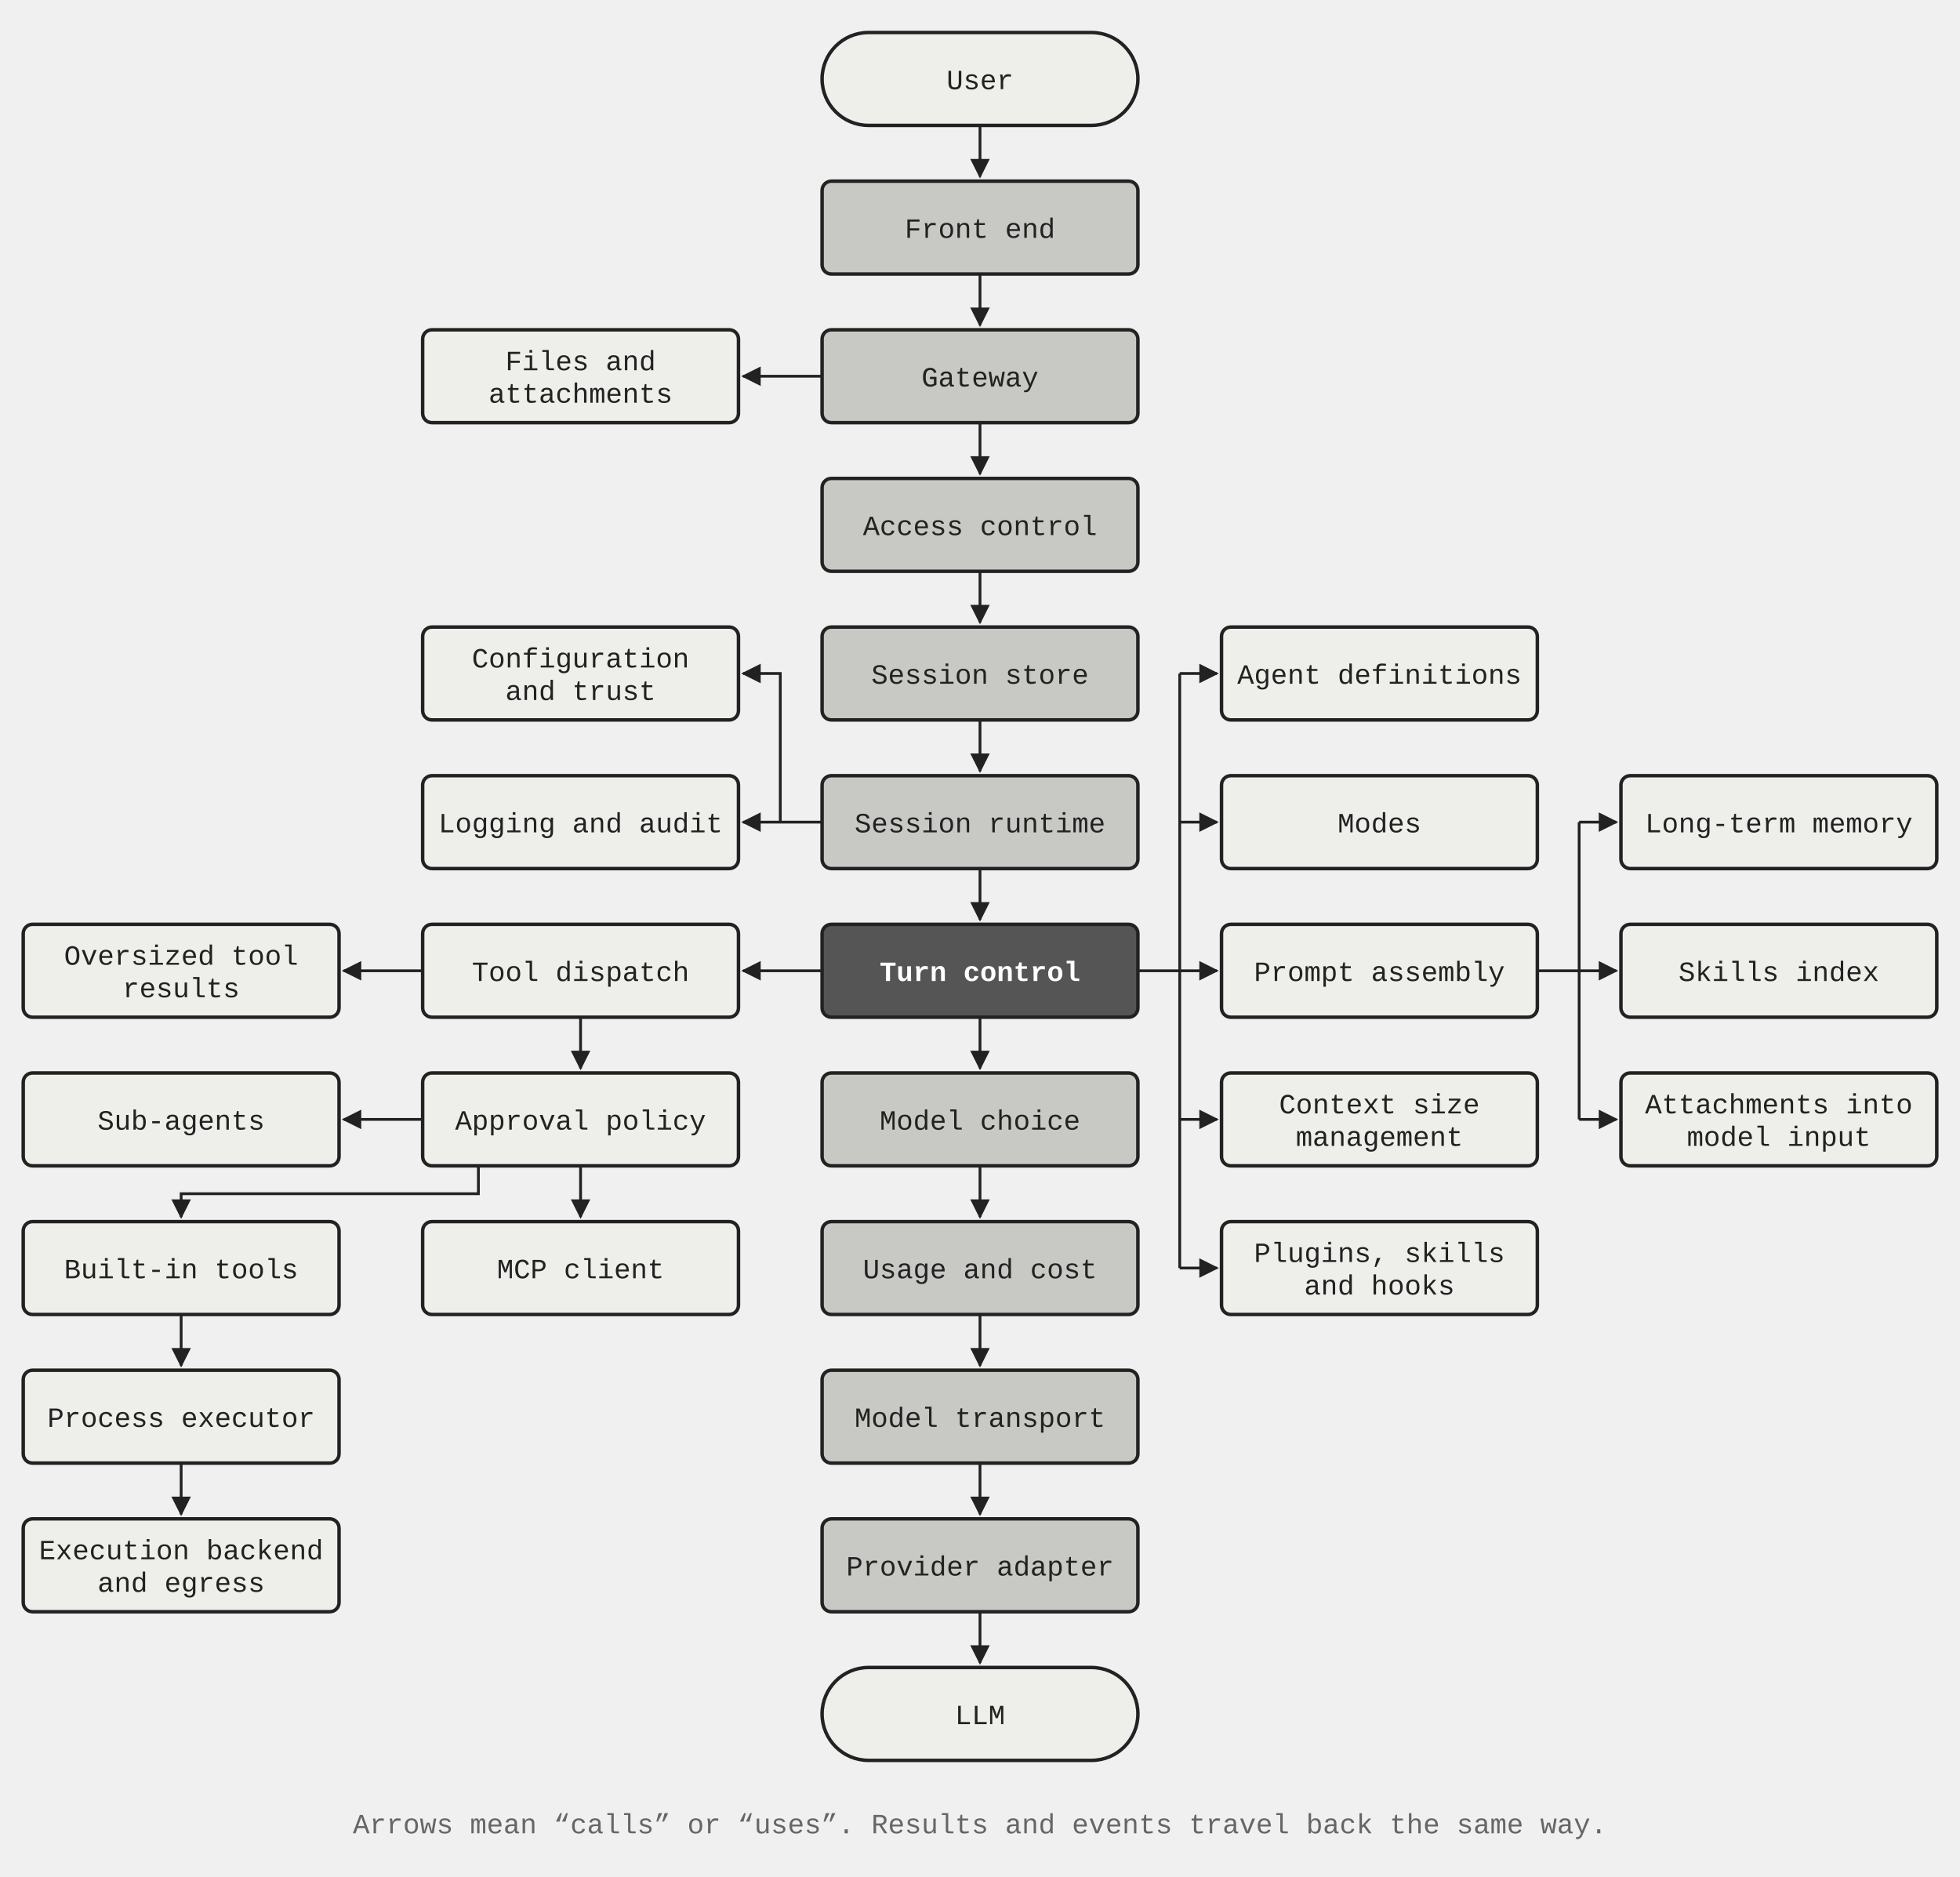
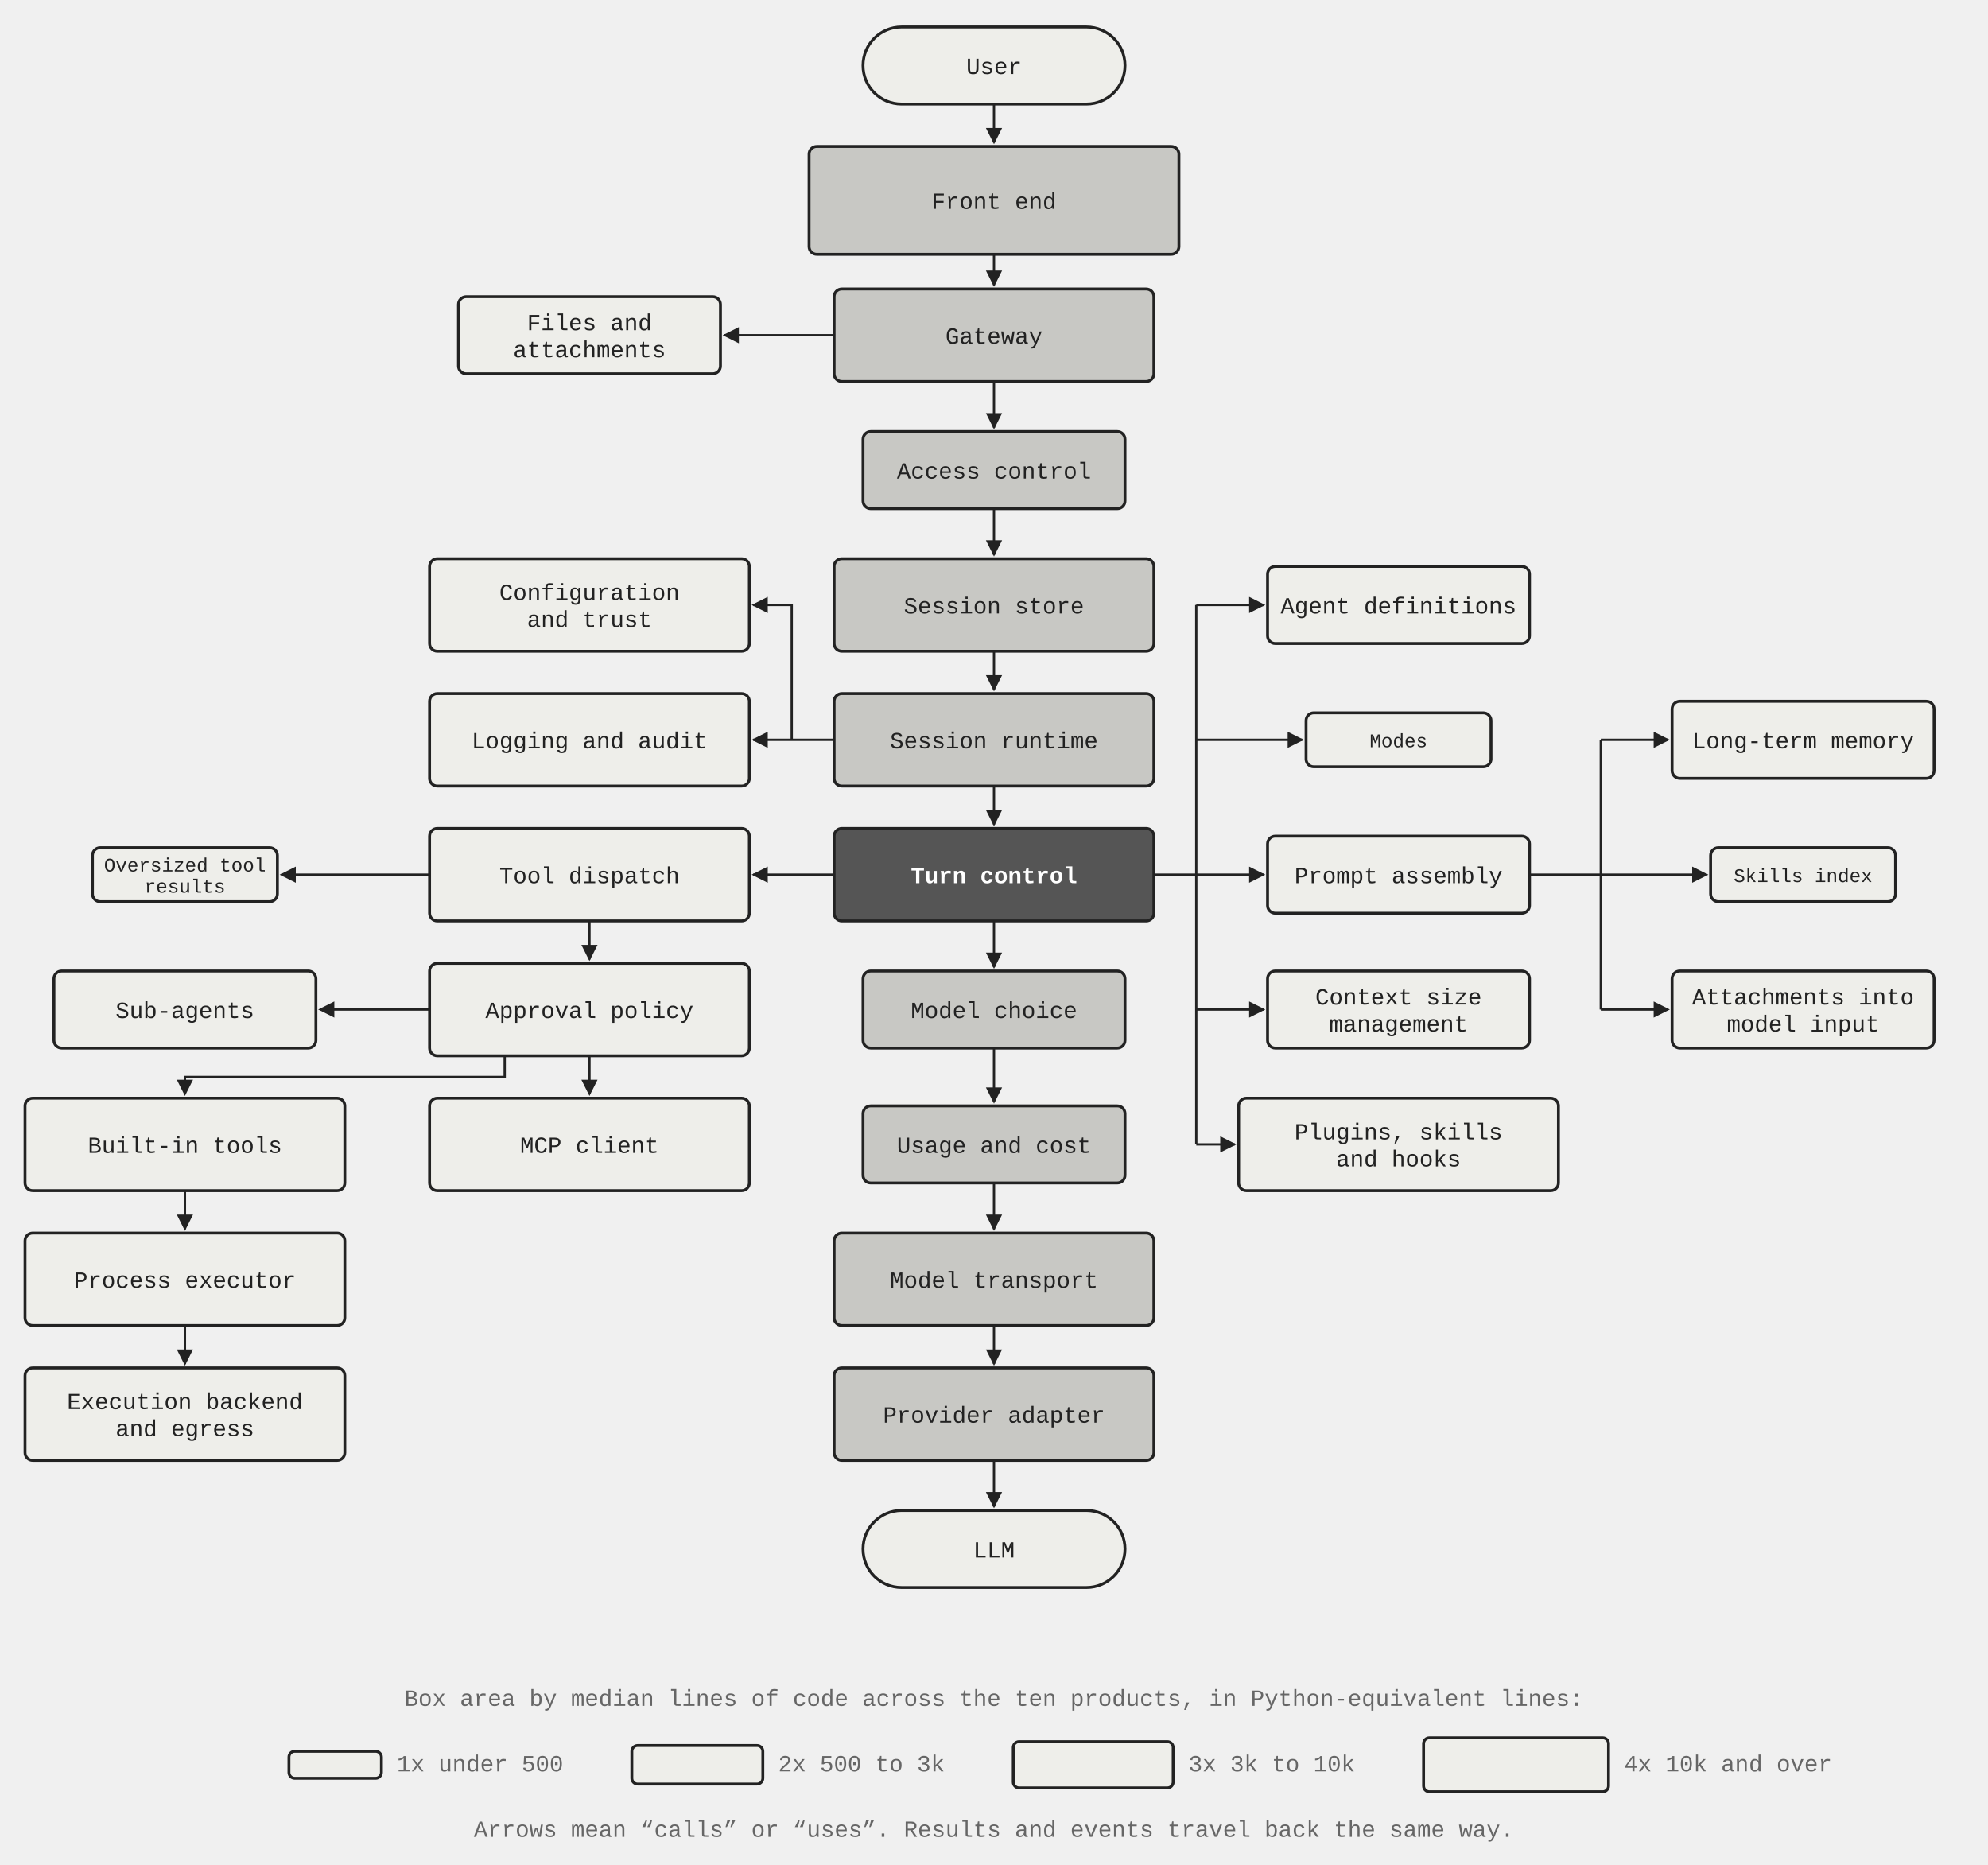
- <svg xmlns="http://www.w3.org/2000/svg" viewBox="0 0 844 808" width="844" height="808" font-family="ui-monospace, Menlo, Consolas, 'Liberation Mono', monospace" role="img" aria-labelledby="t">
+ <svg xmlns="http://www.w3.org/2000/svg" viewBox="0 0 1032 968" width="1032" height="968" font-family="ui-monospace, Menlo, Consolas, 'Liberation Mono', monospace" role="img" aria-labelledby="t">
  <style>
    .shape { stroke: #222; stroke-width: 1.5; stroke-linejoin: round; }
    .light { fill: #eeeeea; } .mid { fill: #c8c8c4; } .main { fill: #555; }
    .edge { stroke: #222; stroke-width: 1.2; fill: none; }
    text { fill: #222; text-anchor: middle; dominant-baseline: middle; font-size: 12px; }
    text.on-main { fill: #fff; font-weight: bold; }
    text.note { font-size: 12px; fill: #666; }
  </style>
  <defs>
    <marker id="arrow" viewBox="0 0 10 10" refX="9" refY="5" markerWidth="7" markerHeight="7" orient="auto">
      <path d="M0,0 L10,5 L0,10 z" fill="#222" />
    </marker>
  </defs>
-   <line class="edge" x1="422" y1="54.0" x2="422" y2="76.0" marker-end="url(#arrow)" />
-   <line class="edge" x1="422" y1="118.0" x2="422" y2="140.0" marker-end="url(#arrow)" />
-   <line class="edge" x1="422" y1="182.0" x2="422" y2="204.0" marker-end="url(#arrow)" />
-   <line class="edge" x1="422" y1="246.0" x2="422" y2="268.0" marker-end="url(#arrow)" />
-   <line class="edge" x1="422" y1="310.0" x2="422" y2="332.0" marker-end="url(#arrow)" />
-   <line class="edge" x1="422" y1="374.0" x2="422" y2="396.0" marker-end="url(#arrow)" />
-   <line class="edge" x1="422" y1="438.0" x2="422" y2="460.0" marker-end="url(#arrow)" />
-   <line class="edge" x1="422" y1="502.0" x2="422" y2="524.0" marker-end="url(#arrow)" />
-   <line class="edge" x1="422" y1="566.0" x2="422" y2="588.0" marker-end="url(#arrow)" />
-   <line class="edge" x1="422" y1="630.0" x2="422" y2="652.0" marker-end="url(#arrow)" />
-   <line class="edge" x1="422" y1="694.0" x2="422" y2="716.0" marker-end="url(#arrow)" />
-   <line class="edge" x1="354.0" y1="162" x2="320.0" y2="162" marker-end="url(#arrow)" />
-   <line class="edge" x1="354.0" y1="354" x2="320.0" y2="354" marker-end="url(#arrow)" />
-   <polyline class="edge" points="336.0,354 336.0,290 320.0,290" marker-end="url(#arrow)" />
-   <line class="edge" x1="354.0" y1="418" x2="320.0" y2="418" marker-end="url(#arrow)" />
-   <line class="edge" x1="182.0" y1="418" x2="148.0" y2="418" marker-end="url(#arrow)" />
-   <line class="edge" x1="250" y1="438.0" x2="250" y2="460.0" marker-end="url(#arrow)" />
-   <line class="edge" x1="182.0" y1="482" x2="148.0" y2="482" marker-end="url(#arrow)" />
-   <line class="edge" x1="250" y1="502.0" x2="250" y2="524.0" marker-end="url(#arrow)" />
-   <polyline class="edge" points="206.0,502.0 206.0,514.0 78,514.0 78,524.0" marker-end="url(#arrow)" />
-   <line class="edge" x1="78" y1="566.0" x2="78" y2="588.0" marker-end="url(#arrow)" />
-   <line class="edge" x1="78" y1="630.0" x2="78" y2="652.0" marker-end="url(#arrow)" />
-   <line class="edge" x1="490.0" y1="418" x2="508.0" y2="418" />
-   <line class="edge" x1="508.0" y1="290" x2="508.0" y2="546" />
-   <line class="edge" x1="508.0" y1="290" x2="524.0" y2="290" marker-end="url(#arrow)" />
-   <line class="edge" x1="508.0" y1="354" x2="524.0" y2="354" marker-end="url(#arrow)" />
-   <line class="edge" x1="508.0" y1="418" x2="524.0" y2="418" marker-end="url(#arrow)" />
-   <line class="edge" x1="508.0" y1="482" x2="524.0" y2="482" marker-end="url(#arrow)" />
-   <line class="edge" x1="508.0" y1="546" x2="524.0" y2="546" marker-end="url(#arrow)" />
-   <line class="edge" x1="662.0" y1="418" x2="680.0" y2="418" />
-   <line class="edge" x1="680.0" y1="354" x2="680.0" y2="482" />
-   <line class="edge" x1="680.0" y1="354" x2="696.0" y2="354" marker-end="url(#arrow)" />
-   <line class="edge" x1="680.0" y1="418" x2="696.0" y2="418" marker-end="url(#arrow)" />
-   <line class="edge" x1="680.0" y1="482" x2="696.0" y2="482" marker-end="url(#arrow)" />
-   <rect class="shape light" x="354.0" y="14.0" width="136" height="40" rx="20.0" />
-   <text x="422" y="35.0">User</text>
-   <rect class="shape mid" x="354.0" y="78.0" width="136" height="40" rx="4" />
-   <text x="422" y="99.0">Front end</text>
-   <rect class="shape mid" x="354.0" y="142.0" width="136" height="40" rx="4" />
-   <text x="422" y="163.0">Gateway</text>
-   <rect class="shape mid" x="354.0" y="206.0" width="136" height="40" rx="4" />
-   <text x="422" y="227.0">Access control</text>
-   <rect class="shape mid" x="354.0" y="270.0" width="136" height="40" rx="4" />
-   <text x="422" y="291.0">Session store</text>
-   <rect class="shape mid" x="354.0" y="334.0" width="136" height="40" rx="4" />
-   <text x="422" y="355.0">Session runtime</text>
-   <rect class="shape main" x="354.0" y="398.0" width="136" height="40" rx="4" />
-   <text x="422" y="419.0" class="on-main">Turn control</text>
-   <rect class="shape mid" x="354.0" y="462.0" width="136" height="40" rx="4" />
-   <text x="422" y="483.0">Model choice</text>
-   <rect class="shape mid" x="354.0" y="526.0" width="136" height="40" rx="4" />
-   <text x="422" y="547.0">Usage and cost</text>
-   <rect class="shape mid" x="354.0" y="590.0" width="136" height="40" rx="4" />
-   <text x="422" y="611.0">Model transport</text>
-   <rect class="shape mid" x="354.0" y="654.0" width="136" height="40" rx="4" />
-   <text x="422" y="675.0">Provider adapter</text>
-   <rect class="shape light" x="354.0" y="718.0" width="136" height="40" rx="20.0" />
-   <text x="422" y="739.0">LLM</text>
-   <rect class="shape light" x="182.0" y="142.0" width="136" height="40" rx="4" />
-   <text x="250" y="156.0">Files and</text>
-   <text x="250" y="170.0">attachments</text>
-   <rect class="shape light" x="182.0" y="270.0" width="136" height="40" rx="4" />
-   <text x="250" y="284.0">Configuration</text>
-   <text x="250" y="298.0">and trust</text>
-   <rect class="shape light" x="182.0" y="334.0" width="136" height="40" rx="4" />
-   <text x="250" y="355.0">Logging and audit</text>
-   <rect class="shape light" x="182.0" y="398.0" width="136" height="40" rx="4" />
-   <text x="250" y="419.0">Tool dispatch</text>
-   <rect class="shape light" x="10.0" y="398.0" width="136" height="40" rx="4" />
-   <text x="78" y="412.0">Oversized tool</text>
-   <text x="78" y="426.0">results</text>
-   <rect class="shape light" x="182.0" y="462.0" width="136" height="40" rx="4" />
-   <text x="250" y="483.0">Approval policy</text>
-   <rect class="shape light" x="10.0" y="462.0" width="136" height="40" rx="4" />
-   <text x="78" y="483.0">Sub-agents</text>
-   <rect class="shape light" x="10.0" y="526.0" width="136" height="40" rx="4" />
-   <text x="78" y="547.0">Built-in tools</text>
-   <rect class="shape light" x="182.0" y="526.0" width="136" height="40" rx="4" />
-   <text x="250" y="547.0">MCP client</text>
-   <rect class="shape light" x="10.0" y="590.0" width="136" height="40" rx="4" />
-   <text x="78" y="611.0">Process executor</text>
-   <rect class="shape light" x="10.0" y="654.0" width="136" height="40" rx="4" />
-   <text x="78" y="668.0">Execution backend</text>
-   <text x="78" y="682.0">and egress</text>
-   <rect class="shape light" x="526.0" y="270.0" width="136" height="40" rx="4" />
-   <text x="594" y="291.0">Agent definitions</text>
-   <rect class="shape light" x="526.0" y="334.0" width="136" height="40" rx="4" />
-   <text x="594" y="355.0">Modes</text>
-   <rect class="shape light" x="526.0" y="398.0" width="136" height="40" rx="4" />
-   <text x="594" y="419.0">Prompt assembly</text>
-   <rect class="shape light" x="526.0" y="462.0" width="136" height="40" rx="4" />
-   <text x="594" y="476.0">Context size</text>
-   <text x="594" y="490.0">management</text>
-   <rect class="shape light" x="526.0" y="526.0" width="136" height="40" rx="4" />
-   <text x="594" y="540.0">Plugins, skills</text>
-   <text x="594" y="554.0">and hooks</text>
-   <rect class="shape light" x="698.0" y="334.0" width="136" height="40" rx="4" />
-   <text x="766" y="355.0">Long-term memory</text>
-   <rect class="shape light" x="698.0" y="398.0" width="136" height="40" rx="4" />
-   <text x="766" y="419.0">Skills index</text>
-   <rect class="shape light" x="698.0" y="462.0" width="136" height="40" rx="4" />
-   <text x="766" y="476.0">Attachments into</text>
-   <text x="766" y="490.0">model input</text>
-   <text class="note" x="422" y="786">Arrows mean “calls” or “uses”. Results and events travel back the same way.</text>
+   <line class="edge" x1="516.0" y1="54.0" x2="516.0" y2="74.0" marker-end="url(#arrow)" />
+   <line class="edge" x1="516.0" y1="132.0" x2="516.0" y2="148.0" marker-end="url(#arrow)" />
+   <line class="edge" x1="516.0" y1="198.0" x2="516.0" y2="222.0" marker-end="url(#arrow)" />
+   <line class="edge" x1="516.0" y1="264.0" x2="516.0" y2="288.0" marker-end="url(#arrow)" />
+   <line class="edge" x1="516.0" y1="338.0" x2="516.0" y2="358.0" marker-end="url(#arrow)" />
+   <line class="edge" x1="516.0" y1="408.0" x2="516.0" y2="428.0" marker-end="url(#arrow)" />
+   <line class="edge" x1="516.0" y1="478.0" x2="516.0" y2="502.0" marker-end="url(#arrow)" />
+   <line class="edge" x1="516.0" y1="544.0" x2="516.0" y2="572.0" marker-end="url(#arrow)" />
+   <line class="edge" x1="516.0" y1="614.0" x2="516.0" y2="638.0" marker-end="url(#arrow)" />
+   <line class="edge" x1="516.0" y1="688.0" x2="516.0" y2="708.0" marker-end="url(#arrow)" />
+   <line class="edge" x1="516.0" y1="758.0" x2="516.0" y2="782.0" marker-end="url(#arrow)" />
+   <line class="edge" x1="433.0" y1="174.0" x2="376.0" y2="174.0" marker-end="url(#arrow)" />
+   <line class="edge" x1="433.0" y1="384.0" x2="391.0" y2="384.0" marker-end="url(#arrow)" />
+   <line class="edge" x1="433.0" y1="454.0" x2="391.0" y2="454.0" marker-end="url(#arrow)" />
+   <line class="edge" x1="223.0" y1="454.0" x2="146.0" y2="454.0" marker-end="url(#arrow)" />
+   <line class="edge" x1="223.0" y1="524.0" x2="166.0" y2="524.0" marker-end="url(#arrow)" />
+   <line class="edge" x1="306.0" y1="478.0" x2="306.0" y2="498.0" marker-end="url(#arrow)" />
+   <line class="edge" x1="306.0" y1="548.0" x2="306.0" y2="568.0" marker-end="url(#arrow)" />
+   <line class="edge" x1="96.0" y1="618.0" x2="96.0" y2="638.0" marker-end="url(#arrow)" />
+   <line class="edge" x1="96.0" y1="688.0" x2="96.0" y2="708.0" marker-end="url(#arrow)" />
+   <polyline class="edge" points="411.0,384.0 411.0,314.0 391.0,314.0" marker-end="url(#arrow)" />
+   <polyline class="edge" points="262.0,548.0 262.0,559.0 96.0,559.0 96.0,568.0" marker-end="url(#arrow)" />
+   <line class="edge" x1="599.0" y1="454.0" x2="621.0" y2="454.0" />
+   <line class="edge" x1="621.0" y1="314.0" x2="621.0" y2="594.0" />
+   <line class="edge" x1="621.0" y1="314.0" x2="656.0" y2="314.0" marker-end="url(#arrow)" />
+   <line class="edge" x1="621.0" y1="384.0" x2="676.0" y2="384.0" marker-end="url(#arrow)" />
+   <line class="edge" x1="621.0" y1="454.0" x2="656.0" y2="454.0" marker-end="url(#arrow)" />
+   <line class="edge" x1="621.0" y1="524.0" x2="656.0" y2="524.0" marker-end="url(#arrow)" />
+   <line class="edge" x1="621.0" y1="594.0" x2="641.0" y2="594.0" marker-end="url(#arrow)" />
+   <line class="edge" x1="794.0" y1="454.0" x2="831.0" y2="454.0" />
+   <line class="edge" x1="831.0" y1="384.0" x2="831.0" y2="524.0" />
+   <line class="edge" x1="831.0" y1="384.0" x2="866.0" y2="384.0" marker-end="url(#arrow)" />
+   <line class="edge" x1="831.0" y1="454.0" x2="886.0" y2="454.0" marker-end="url(#arrow)" />
+   <line class="edge" x1="831.0" y1="524.0" x2="866.0" y2="524.0" marker-end="url(#arrow)" />
+   <rect class="shape light" x="448.0" y="14.0" width="136" height="40" rx="20.0" />
+   <text x="516" y="35.0">User</text>
+   <rect class="shape mid" x="420.0" y="76.0" width="192" height="56" rx="4" />
+   <text x="516" y="105.0">Front end</text>
+   <rect class="shape mid" x="433.0" y="150.0" width="166" height="48" rx="4" />
+   <text x="516" y="175.0">Gateway</text>
+   <rect class="shape mid" x="448.0" y="224.0" width="136" height="40" rx="4" />
+   <text x="516" y="245.0">Access control</text>
+   <rect class="shape mid" x="433.0" y="290.0" width="166" height="48" rx="4" />
+   <text x="516" y="315.0">Session store</text>
+   <rect class="shape mid" x="433.0" y="360.0" width="166" height="48" rx="4" />
+   <text x="516" y="385.0">Session runtime</text>
+   <rect class="shape main" x="433.0" y="430.0" width="166" height="48" rx="4" />
+   <text x="516" y="455.0" class="on-main">Turn control</text>
+   <rect class="shape mid" x="448.0" y="504.0" width="136" height="40" rx="4" />
+   <text x="516" y="525.0">Model choice</text>
+   <rect class="shape mid" x="448.0" y="574.0" width="136" height="40" rx="4" />
+   <text x="516" y="595.0">Usage and cost</text>
+   <rect class="shape mid" x="433.0" y="640.0" width="166" height="48" rx="4" />
+   <text x="516" y="665.0">Model transport</text>
+   <rect class="shape mid" x="433.0" y="710.0" width="166" height="48" rx="4" />
+   <text x="516" y="735.0">Provider adapter</text>
+   <rect class="shape light" x="448.0" y="784.0" width="136" height="40" rx="20.0" />
+   <text x="516" y="805.0">LLM</text>
+   <rect class="shape light" x="238.0" y="154.0" width="136" height="40" rx="4" />
+   <text x="306" y="168.0">Files and</text>
+   <text x="306" y="182.0">attachments</text>
+   <rect class="shape light" x="223.0" y="290.0" width="166" height="48" rx="4" />
+   <text x="306" y="308.0">Configuration</text>
+   <text x="306" y="322.0">and trust</text>
+   <rect class="shape light" x="223.0" y="360.0" width="166" height="48" rx="4" />
+   <text x="306" y="385.0">Logging and audit</text>
+   <rect class="shape light" x="223.0" y="430.0" width="166" height="48" rx="4" />
+   <text x="306" y="455.0">Tool dispatch</text>
+   <rect class="shape light" x="48.0" y="440.0" width="96" height="28" rx="4" />
+   <text x="96" y="449.5" style="font-size:10px">Oversized tool</text>
+   <text x="96" y="460.5" style="font-size:10px">results</text>
+   <rect class="shape light" x="223.0" y="500.0" width="166" height="48" rx="4" />
+   <text x="306" y="525.0">Approval policy</text>
+   <rect class="shape light" x="28.0" y="504.0" width="136" height="40" rx="4" />
+   <text x="96" y="525.0">Sub-agents</text>
+   <rect class="shape light" x="13.0" y="570.0" width="166" height="48" rx="4" />
+   <text x="96" y="595.0">Built-in tools</text>
+   <rect class="shape light" x="223.0" y="570.0" width="166" height="48" rx="4" />
+   <text x="306" y="595.0">MCP client</text>
+   <rect class="shape light" x="13.0" y="640.0" width="166" height="48" rx="4" />
+   <text x="96" y="665.0">Process executor</text>
+   <rect class="shape light" x="13.0" y="710.0" width="166" height="48" rx="4" />
+   <text x="96" y="728.0">Execution backend</text>
+   <text x="96" y="742.0">and egress</text>
+   <rect class="shape light" x="658.0" y="294.0" width="136" height="40" rx="4" />
+   <text x="726" y="315.0">Agent definitions</text>
+   <rect class="shape light" x="678.0" y="370.0" width="96" height="28" rx="4" />
+   <text x="726" y="385.0" style="font-size:10px">Modes</text>
+   <rect class="shape light" x="658.0" y="434.0" width="136" height="40" rx="4" />
+   <text x="726" y="455.0">Prompt assembly</text>
+   <rect class="shape light" x="658.0" y="504.0" width="136" height="40" rx="4" />
+   <text x="726" y="518.0">Context size</text>
+   <text x="726" y="532.0">management</text>
+   <rect class="shape light" x="643.0" y="570.0" width="166" height="48" rx="4" />
+   <text x="726" y="588.0">Plugins, skills</text>
+   <text x="726" y="602.0">and hooks</text>
+   <rect class="shape light" x="868.0" y="364.0" width="136" height="40" rx="4" />
+   <text x="936" y="385.0">Long-term memory</text>
+   <rect class="shape light" x="888.0" y="440.0" width="96" height="28" rx="4" />
+   <text x="936" y="455.0" style="font-size:10px">Skills index</text>
+   <rect class="shape light" x="868.0" y="504.0" width="136" height="40" rx="4" />
+   <text x="936" y="518.0">Attachments into</text>
+   <text x="936" y="532.0">model input</text>
+   <text class="note" x="516" y="882.0">Box area by median lines of code across the ten products, in Python-equivalent lines:</text>
+   <rect class="shape light" x="150.0" y="909.0" width="48" height="14" rx="3" />
+   <text class="note" x="206.0" y="916.0" style="text-anchor:start">1x under 500</text>
+   <rect class="shape light" x="328.0" y="906.0" width="68" height="20" rx="3" />
+   <text class="note" x="404.0" y="916.0" style="text-anchor:start">2x 500 to 3k</text>
+   <rect class="shape light" x="526.0" y="904.0" width="83" height="24" rx="3" />
+   <text class="note" x="617.0" y="916.0" style="text-anchor:start">3x 3k to 10k</text>
+   <rect class="shape light" x="739.0" y="902.0" width="96" height="28" rx="3" />
+   <text class="note" x="843.0" y="916.0" style="text-anchor:start">4x 10k and over</text>
+   <text class="note" x="516" y="950.0">Arrows mean “calls” or “uses”. Results and events travel back the same way.</text>
</svg>
